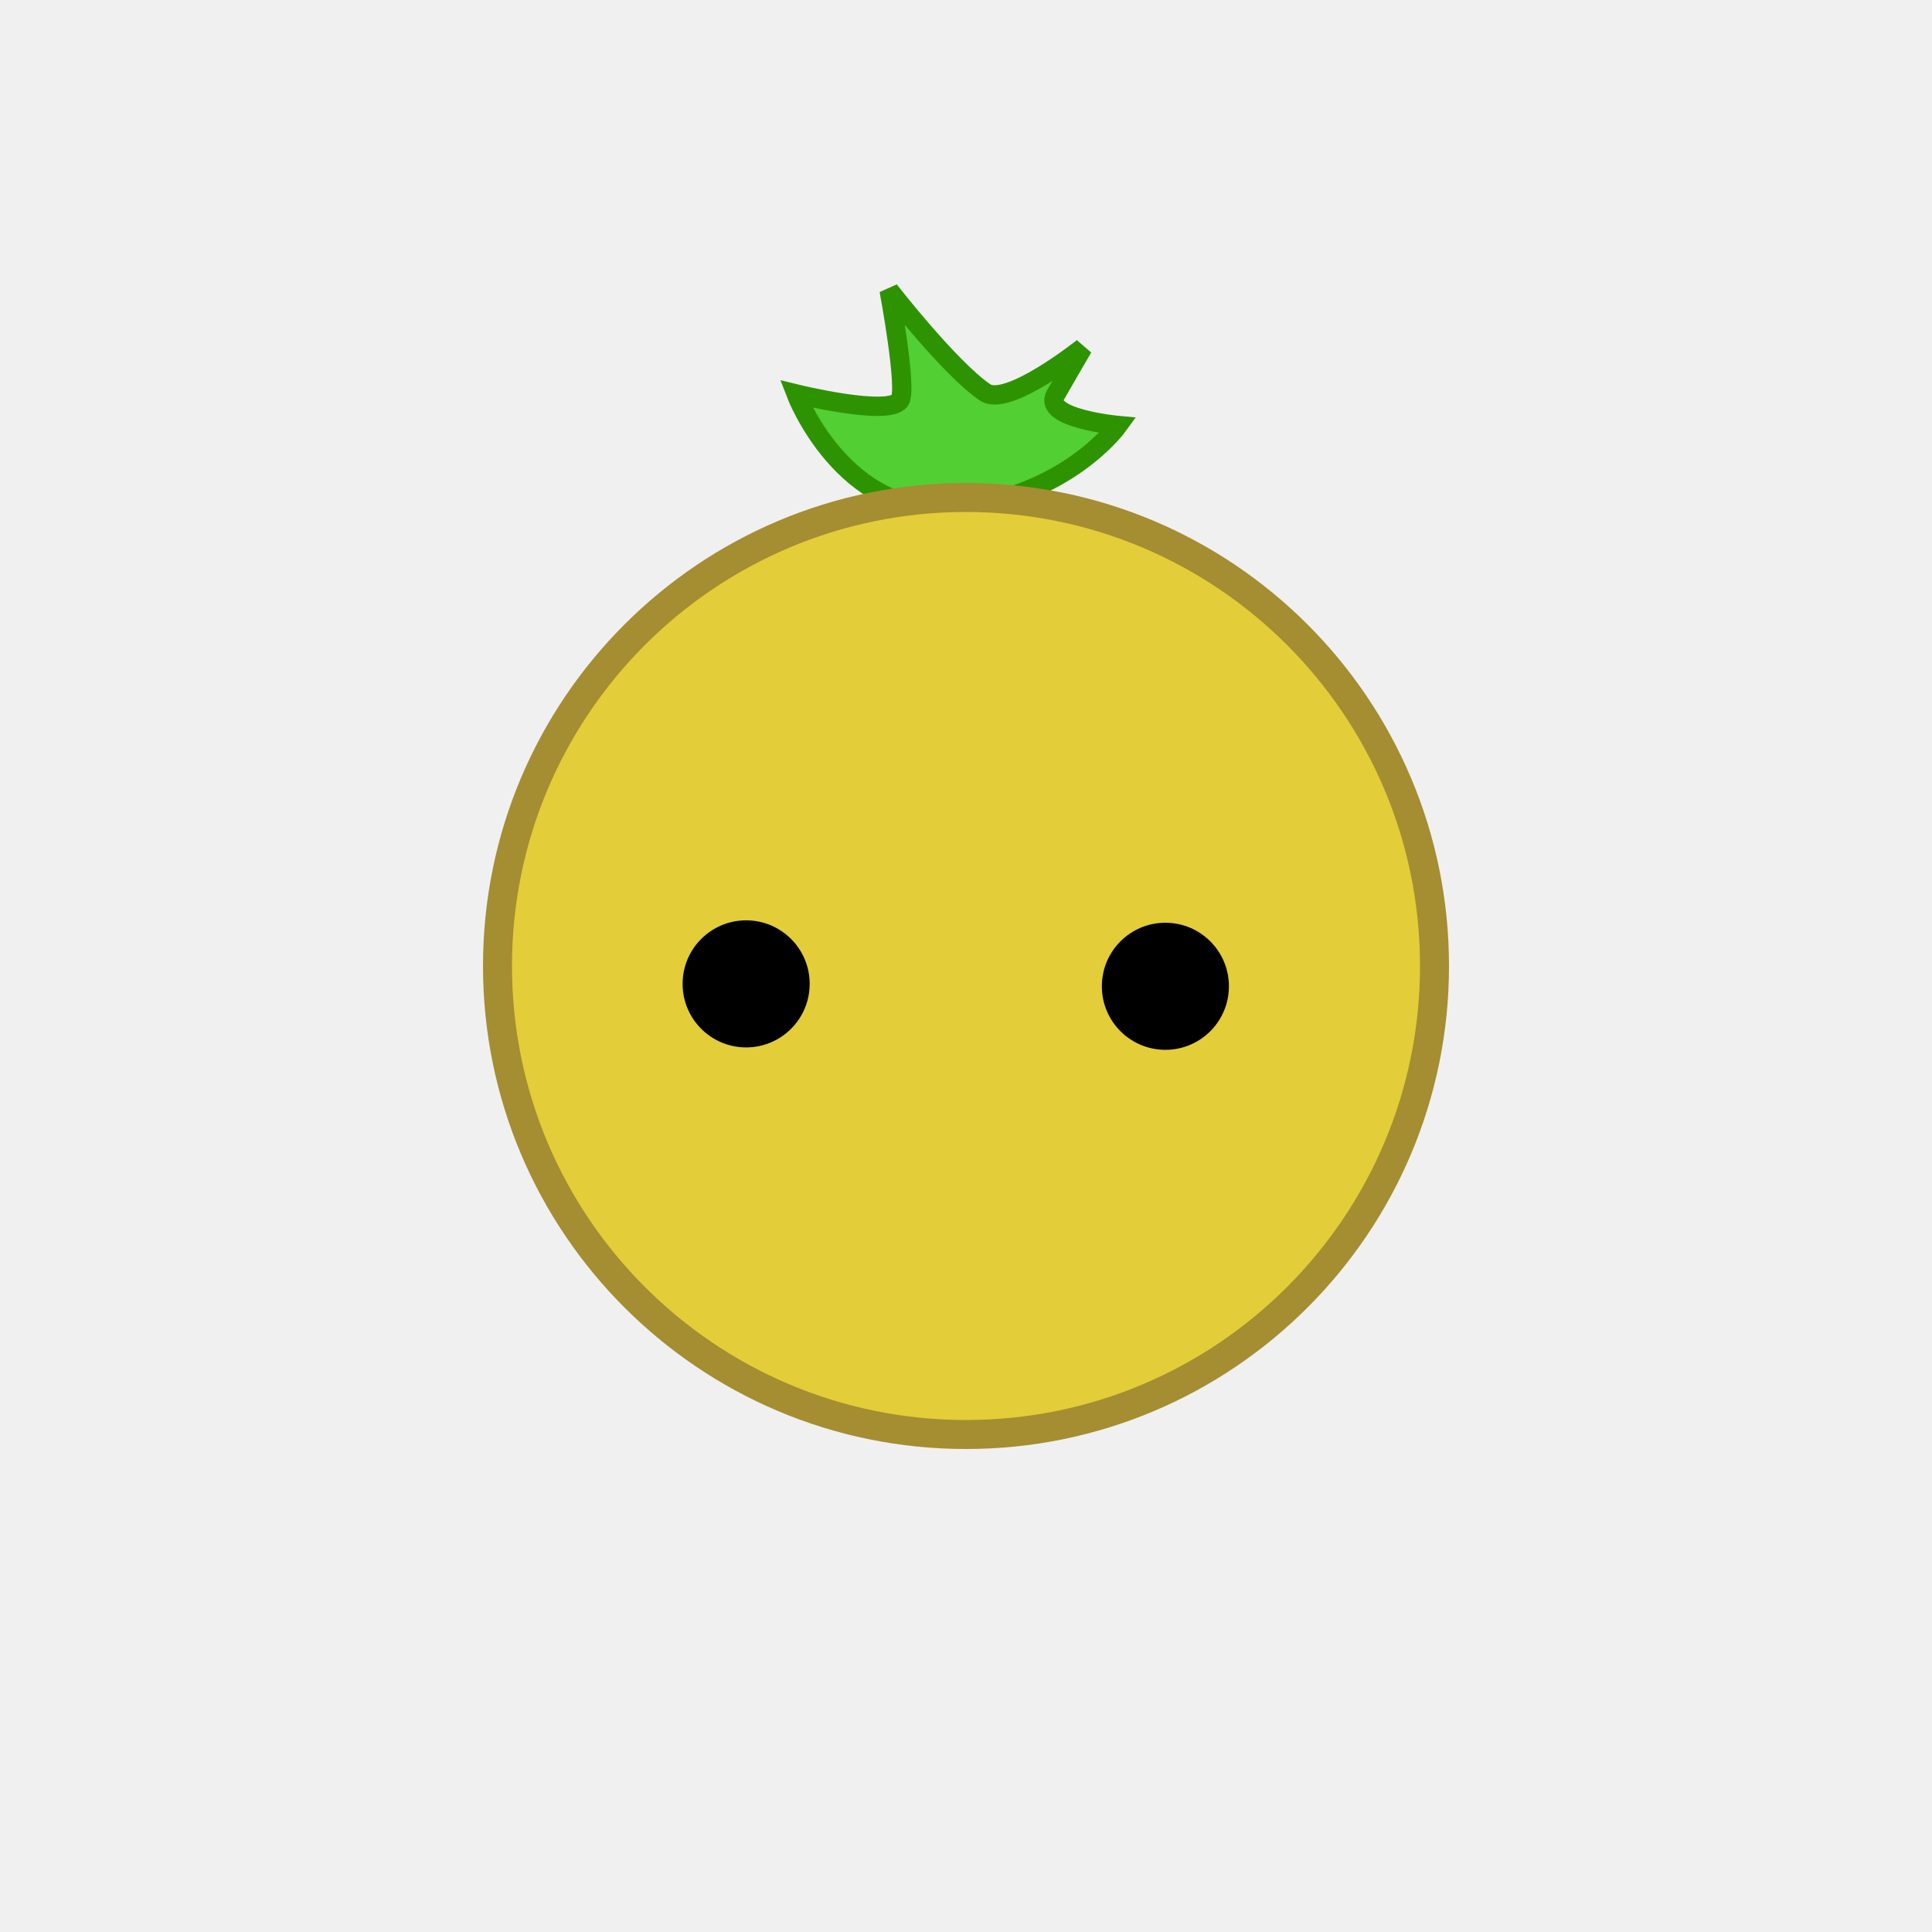
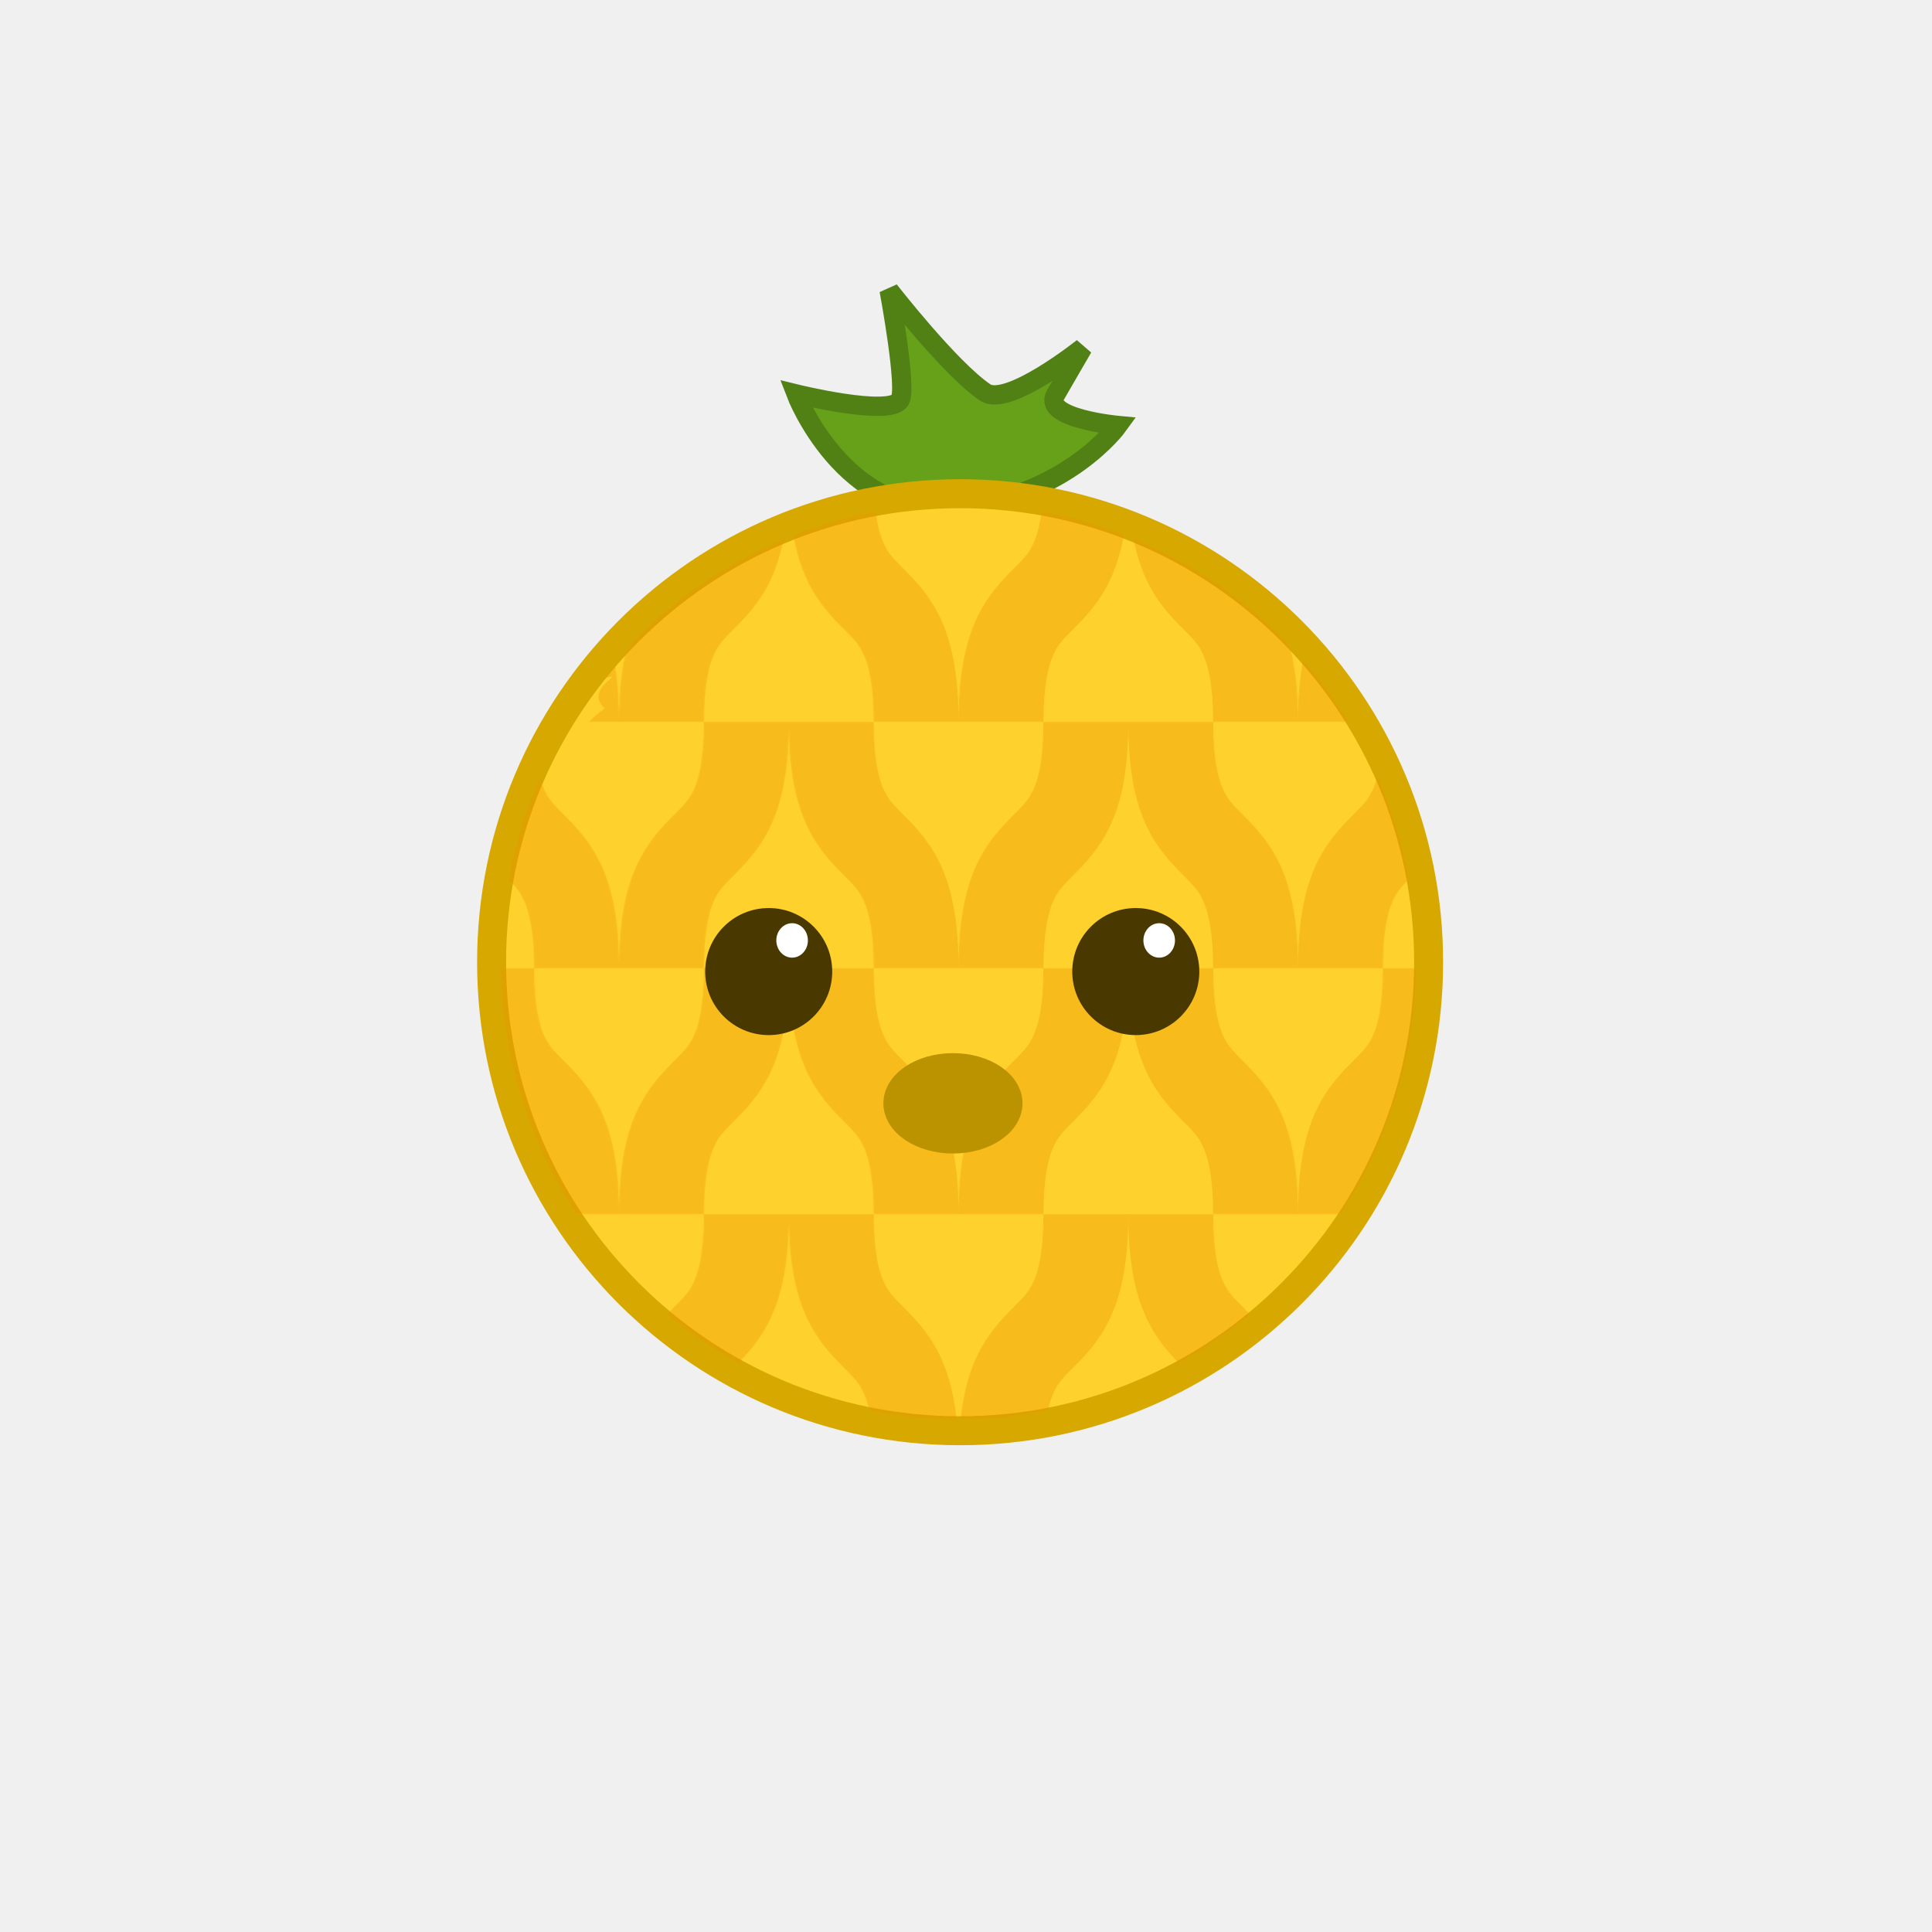
- <svg xmlns="http://www.w3.org/2000/svg" width="200" height="200" version="1.1" viewBox="0 0 200 200">
-   <g>
-     <path d="m98.875 52.564c-11.546 1.134-16.47-11.783-16.47-11.783s9.604 2.361 10.752 0.666c0.796-1.175-1.114-11.396-1.114-11.396s6.313 8.129 9.94 10.573c2.338 1.576 10.115-4.635 10.115-4.635s-2.486 4.271-2.844 4.914c-1.344 2.417 6.482 3.144 6.482 3.144s-5.314 7.383-16.859 8.517z" fill="#51cf33" stroke="#2e9300" stroke-width="2" />
-     <circle cx="100" cy="100" r="48.5" fill="#e3cd39" stop-color="#000000" stroke="#a58d31" stroke-linecap="round" stroke-linejoin="round" stroke-width="3" />
+ <svg xmlns="http://www.w3.org/2000/svg" xmlns:xlink="http://www.w3.org/1999/xlink" width="200" height="200" viewBox="0 0 200 200" version="1.1" id="svg8">
+   <defs id="defs2">
+     <pattern xlink:href="#pattern7-7" preserveAspectRatio="xMidYMid" id="pattern5" patternTransform="matrix(0,0.8786392,-0.8786392,0,187.0933,343.604)" x="-16" y="0" />
+     <pattern patternUnits="userSpaceOnUse" width="29" height="40" patternTransform="translate(190,350)" preserveAspectRatio="xMidYMid" id="pattern7-7" style="fill:#e89600">
+       <path style="color:#000000;-inkscape-stroke:none;paint-order:stroke markers fill" d="m 0,0 v 10 c 4.311,0 6.572,0.569 7.857,1.137 1.286,0.567 1.857,1.148 3.107,2.398 1.25,1.25 3.178,3.169 6.143,4.477 C 20.072,19.319 23.811,20 29,20 V 10 C 24.689,10 22.428,9.431 21.143,8.863 19.857,8.296 19.285,7.715 18.035,6.465 16.785,5.215 14.857,3.296 11.893,1.988 8.928,0.681 5.189,0 0,0 Z m 29,20 c -5.189,0 -8.928,0.681 -11.893,1.988 -2.964,1.308 -4.893,3.227 -6.143,4.477 -1.25,1.25 -1.822,1.831 -3.107,2.398 C 6.572,29.431 4.311,30 0,30 v 10 c 5.189,0 8.928,-0.681 11.893,-1.988 2.964,-1.308 4.893,-3.227 6.143,-4.477 1.25,-1.25 1.822,-1.831 3.107,-2.398 C 22.428,30.569 24.689,30 29,30 Z" id="path4-7" />
+     </pattern>
+   </defs>
+   <g id="layer1" />
+   <g id="layer4" style="display:inline">
+     <path style="display:inline;fill:#67a11a;fill-opacity:1;stroke:#518115;stroke-width:2;stroke-linecap:butt;stroke-linejoin:miter;stroke-miterlimit:4;stroke-dasharray:none;stroke-opacity:1" d="M 98.875,52.564 C 87.329,53.698 82.405,40.781 82.405,40.781 c 0,0 9.604,2.361 10.752,0.666 0.796,-1.175 -1.114,-11.396 -1.114,-11.396 0,0 6.313,8.129 9.939,10.573 2.338,1.576 10.115,-4.635 10.115,-4.635 0,0 -2.486,4.271 -2.844,4.914 -1.344,2.417 6.482,3.144 6.482,3.144 0,0 -5.313,7.383 -16.859,8.517 z" id="path1073" />
+     <circle style="display:inline;mix-blend-mode:normal;fill:#ffd12c;fill-opacity:1;stroke:#d7a800;stroke-width:3;stroke-linecap:round;stroke-linejoin:round;stroke-miterlimit:4;stroke-dasharray:none;stroke-opacity:1;stop-color:#000000" id="path6415-8" cx="99.39" cy="99.609" r="48.5" />
  </g>
-   <g fill="#000000" style="mix-blend-mode:normal">
-     <circle cx="120.64" cy="102.1" r="6.577" />
-     <circle cx="77.24" cy="101.85" r="6.577" style="mix-blend-mode:normal" />
+   <g id="layer2" style="display:inline;mix-blend-mode:normal">
+     <path id="path6415" style="display:inline;opacity:0.368;mix-blend-mode:normal;fill:url(#pattern5);fill-opacity:1;stroke:none;stroke-width:2.929;stroke-linecap:round;stroke-linejoin:round;stroke-miterlimit:4;stroke-dasharray:none;stroke-opacity:1;stop-color:#000000" d="M 99.229,52.189 A 47.349,47.349 0 0 0 66.21,65.765 c -1.198,1.454 -2.372,2.929 -3.524,4.42 2.351,-0.642 -2.248,1.039 -0.172,3.053 0.027,0.026 0.107,0.052 0.082,0.08 -0.149,0.164 -0.356,0.264 -0.524,0.408 -0.36,0.308 -0.722,0.613 -1.058,0.946 -1.772,1.752 -3.296,3.723 -4.836,5.675 -0.133,0.174 -0.261,0.351 -0.393,0.526 A 47.349,47.349 0 0 0 51.88,99.538 47.349,47.349 0 0 0 99.229,146.886 47.349,47.349 0 0 0 146.578,99.538 47.349,47.349 0 0 0 99.229,52.189 Z" />
+     <circle style="display:inline;mix-blend-mode:normal;fill:#493900;fill-opacity:1;stroke:none;stroke-width:8;stroke-linecap:round;stroke-linejoin:round;stroke-miterlimit:4;stroke-dasharray:none;stroke-opacity:1" id="path1014-6-6" cx="117.576" cy="100.576" r="6.576" />
+     <circle style="display:inline;mix-blend-mode:normal;fill:#493900;fill-opacity:1;stroke:none;stroke-width:8;stroke-linecap:round;stroke-linejoin:round;stroke-miterlimit:4;stroke-dasharray:none;stroke-opacity:1" id="path1014-6-6-6" cx="79.576" cy="100.577" r="6.576" />
+     <ellipse style="display:inline;mix-blend-mode:normal;fill:#ffffff;fill-opacity:1;fill-rule:nonzero;stroke:none;stroke-width:6.899;stroke-miterlimit:2.8;stroke-dashoffset:2.917" id="path2" cx="119.999" cy="97.352" rx="1.634" ry="1.783" />
+     <ellipse style="display:inline;mix-blend-mode:normal;fill:#ffffff;fill-opacity:1;fill-rule:nonzero;stroke:none;stroke-width:6.899;stroke-miterlimit:2.8;stroke-dashoffset:2.917" id="path2-4" cx="81.999" cy="97.352" rx="1.634" ry="1.783" />
+     <ellipse style="fill:#bb9200;fill-opacity:1;stroke:#bb9200;stroke-width:1.967;stroke-miterlimit:2.8;stroke-dashoffset:2.917;stroke-opacity:1" id="path3" cx="98.648" cy="114.216" rx="6.215" ry="4.212" />
  </g>
-   <g display="none" fill="none" stroke="#000000" stroke-linecap="round" stroke-width="8" style="mix-blend-mode:normal">
-     <path d="m72.932 101.6 10.763 4.261" />
-     <path d="m127 101.5-10.763 4.261" />
+   <g id="layer3" style="display:none;mix-blend-mode:normal">
+     <path style="fill:none;stroke:#000000;stroke-width:8;stroke-linecap:round;stroke-linejoin:miter;stroke-miterlimit:4;stroke-dasharray:none;stroke-opacity:1" d="m 72.932,101.605 10.763,4.261" id="path930" />
+     <path style="fill:none;stroke:#000000;stroke-width:8;stroke-linecap:round;stroke-linejoin:miter;stroke-miterlimit:4;stroke-dasharray:none;stroke-opacity:1" d="m 127.004,101.498 -10.763,4.261" id="path930-3" />
  </g>
</svg>
